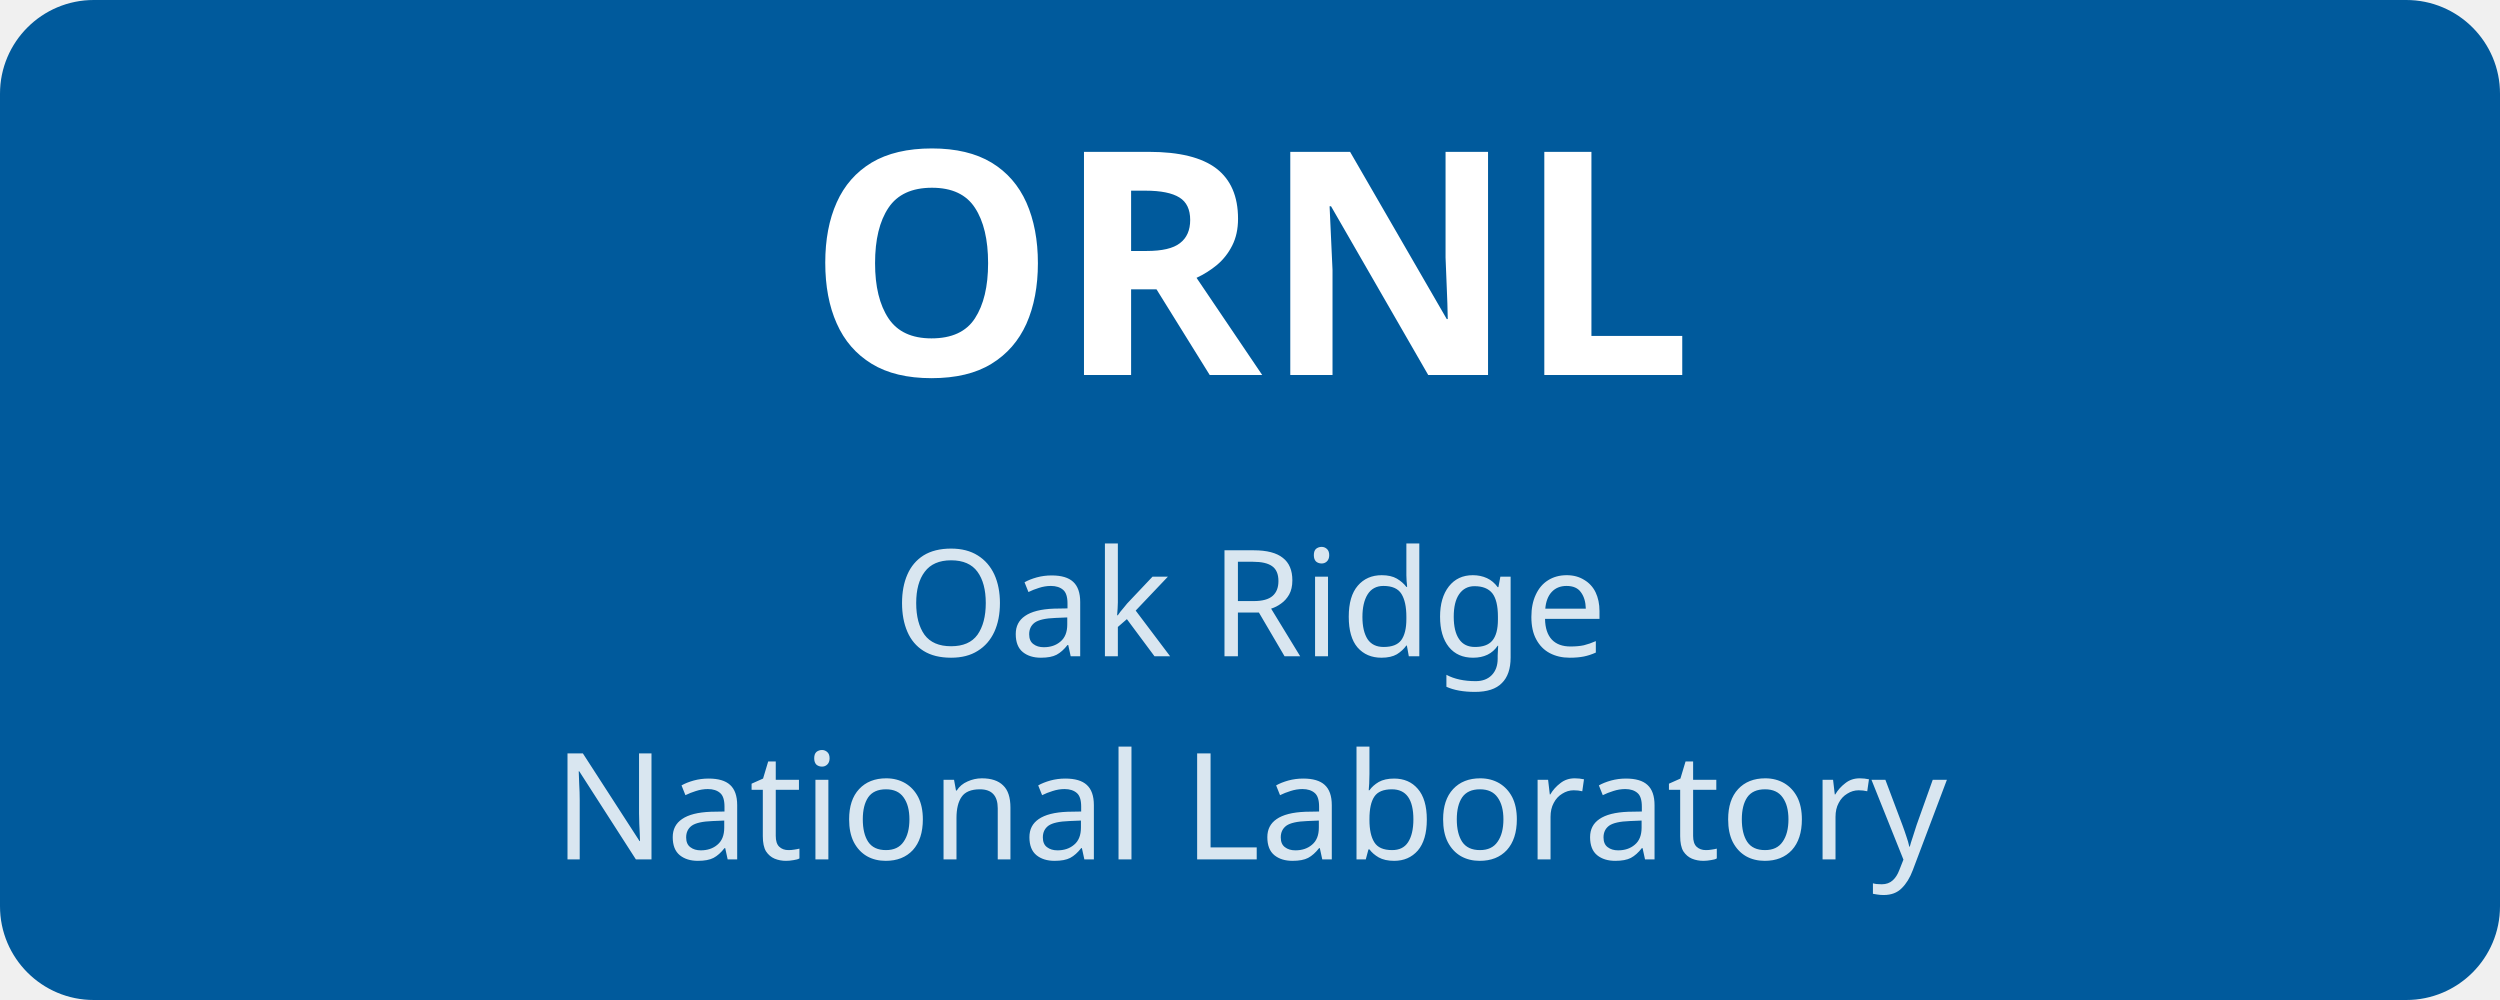
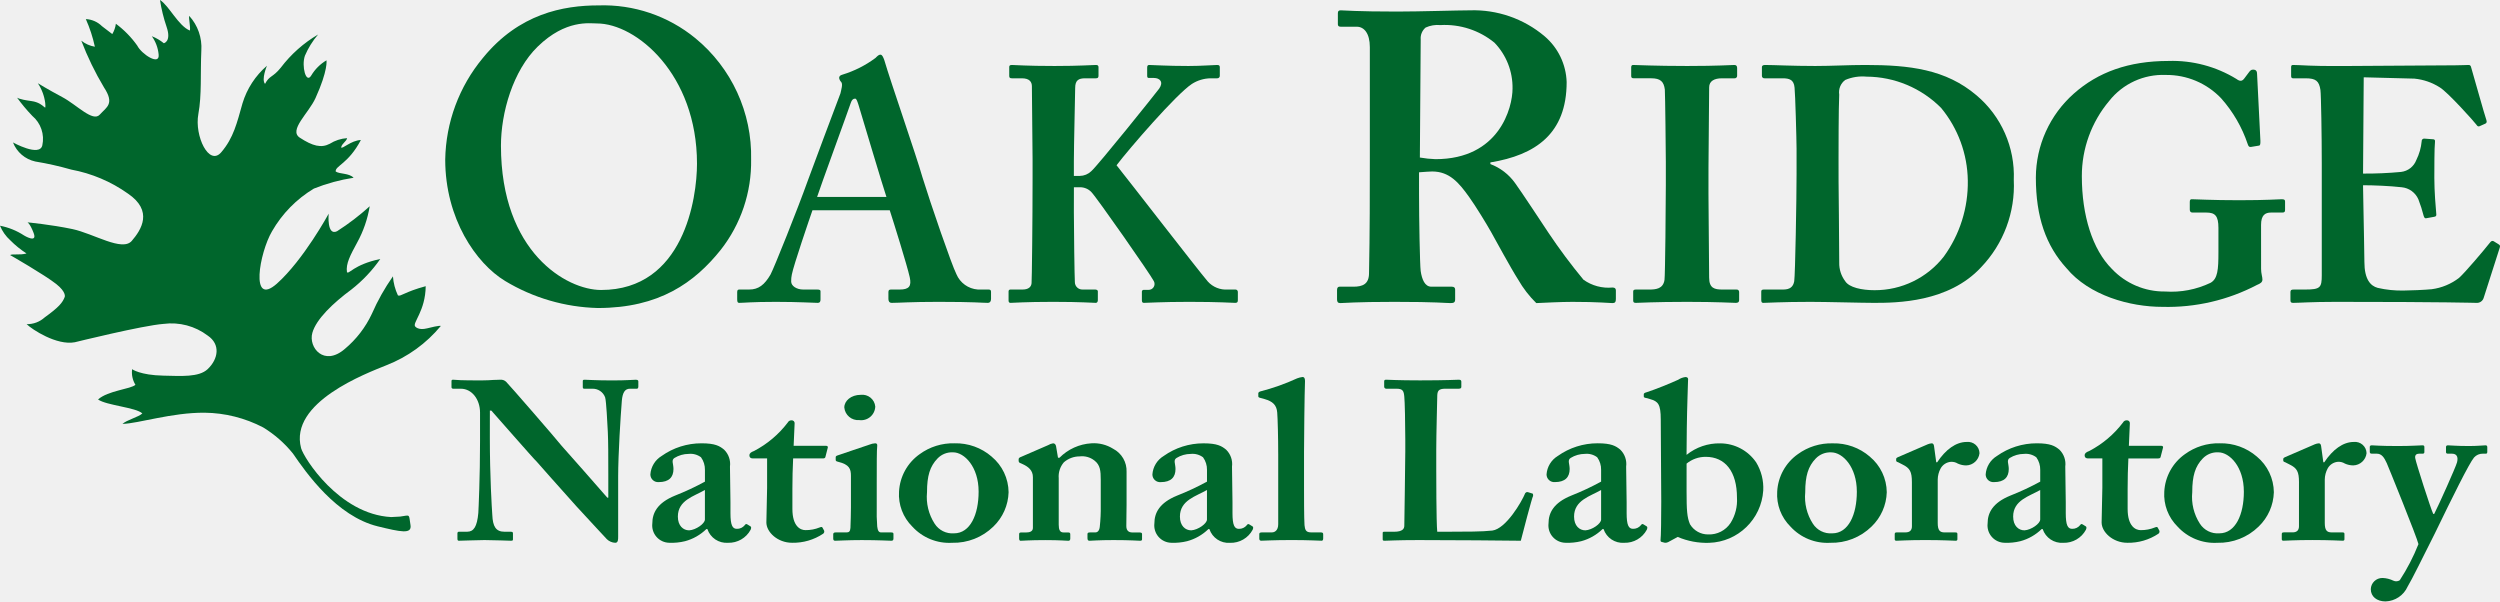
- <svg xmlns="http://www.w3.org/2000/svg" viewBox="0 0 160 64" width="160" height="64">
-   <rect width="160" height="64" rx="6" fill="#005A9C" />
-   <text x="80" y="24" text-anchor="middle" font-size="20" font-weight="700" font-family="system-ui,sans-serif" fill="#FFFFFF">ORNL</text>
-   <text x="80" y="42" text-anchor="middle" font-size="9.5" font-family="system-ui,sans-serif" fill="#FFFFFF" opacity="0.85">Oak Ridge</text>
-   <text x="80" y="55" text-anchor="middle" font-size="9.5" font-family="system-ui,sans-serif" fill="#FFFFFF" opacity="0.85">National Laboratory</text>
+ <svg xmlns="http://www.w3.org/2000/svg" width="339.213" height="81.605" viewBox="0 0 339.213 81.605">
+   <path d="M37.49,35.081c0,5.2.266,9.487.334,10.436.066,1.531.467,2.266,1.668,2.266h.867c.266,0,.266.121.266.275v.7c0,.184,0,.245-.266.245-.334,0-2.336-.091-3.6-.091-.867,0-3.135.091-3.468.091-.133,0-.2-.061-.2-.275v-.767a.2.2,0,0,1,.2-.182h1.135c.867,0,1.334-.674,1.5-2.541.032-.55.233-4.835.233-9.732V31.622c0-1.835-1.135-3.245-2.6-3.245H32.486c-.133-.03-.2-.091-.2-.213v-.827c0-.121.066-.184.2-.184.167,0,.435.032,1.034.063s1.5.03,2.968.03c.567,0,1.068-.03,1.469-.061.435,0,.734-.032.934-.032a1.038,1.038,0,0,1,.8.275c.334.307,6.871,7.836,7.538,8.692.467.49,5.669,6.428,6.2,7.039h.133V39.979c0-2.694,0-4.224-.066-5.755-.066-1.163-.2-4.163-.366-4.683a1.787,1.787,0,0,0-1.768-1.163H50.3c-.2,0-.2-.121-.2-.275v-.7c0-.182,0-.245.268-.245.4,0,1.469.093,3.736.093,2,0,2.8-.093,3.2-.093.268,0,.334.123.334.214v.7c0,.184-.066.305-.2.305H56.5c-.666,0-1,.491-1.1,1.622-.165,2.081-.5,7.223-.5,10.345v8.079c0,.429,0,.858-.4.858a1.729,1.729,0,0,1-1.135-.49c-.266-.305-2.068-2.2-4.136-4.468-2.334-2.632-4.935-5.508-5.336-6-.467-.429-5.8-6.55-6.2-6.979h-.2Z" transform="translate(28.975 24.367)" fill="#00662c" />
+   <path d="M54.111,43.333a6.568,6.568,0,0,1-2.9,1.651,7.565,7.565,0,0,1-2.135.214,2.352,2.352,0,0,1-2.3-2.632c0-1.408.668-2.784,3.07-3.764a36.3,36.3,0,0,0,4.068-1.9v-1.59a2.812,2.812,0,0,0-.533-1.715,2.364,2.364,0,0,0-1.668-.459,3.7,3.7,0,0,0-1.935.552c-.467.305-.133.765-.133,1.5,0,1.1-.6,1.776-2,1.776a1.045,1.045,0,0,1-1.135-1.042,3.187,3.187,0,0,1,1.533-2.508,9.294,9.294,0,0,1,5.4-1.715c1.867,0,2.469.368,3.068.858a2.721,2.721,0,0,1,.8,2.3l.066,4.835v1.469c0,1.653.268,2.142.867,2.142a1.324,1.324,0,0,0,1.068-.49c.133-.184.2-.184.334-.121l.4.245c.135.061.2.184.068.49A3.363,3.363,0,0,1,57.046,45.2a2.742,2.742,0,0,1-2.8-1.865Zm-.2-5.3c-1.467.858-3.67,1.378-3.67,3.611,0,1.256.734,1.867,1.535,1.867.934-.061,2.135-.918,2.135-1.469Z" transform="translate(41.735 28.449)" fill="#00662c" />
+   <path d="M54.056,35.229c-.268,0-.467-.121-.467-.429,0-.245.2-.427.634-.581a13.69,13.69,0,0,0,4.569-3.857.557.557,0,0,1,.535-.305.384.384,0,0,1,.4.429l-.133,3.03h4.4c.2,0,.268.121.235.245L63.9,35.045c-.034.123-.135.184-.334.184H59.526c-.066,1.286-.1,2.755-.1,4.1v2.753c0,2.387,1.1,2.876,1.768,2.876a4.977,4.977,0,0,0,1.933-.366c.233-.093.334-.093.4.061l.2.366a.361.361,0,0,1-.133.429,7.331,7.331,0,0,1-4.2,1.226c-2,0-3.5-1.47-3.5-2.755,0-1.1.1-3.55.1-4.713V35.229Z" transform="translate(48.091 26.973)" fill="#00662c" />
+   <path d="M61.987,39.222c0-.918-.2-1.531-1.736-1.9-.3-.061-.332-.154-.332-.275v-.338c0-.121.066-.182.233-.245.467-.184,3.768-1.254,4.336-1.469a2.454,2.454,0,0,1,.8-.184c.2,0,.3.123.266.368-.066.49-.066,2.448-.066,4.988v3.305a25.379,25.379,0,0,0,.066,2.632c.068.55.2.8.535.8h1.334c.266,0,.334.061.334.213v.613c0,.184-.068.305-.268.305-.268,0-1.8-.091-4.036-.091-1.935,0-3.2.091-3.6.091-.167,0-.268-.061-.268-.305v-.583c0-.182.133-.243.334-.243h1.467c.334,0,.5-.123.535-.613.032-.918.066-1.9.066-2.755Zm1.133-7.559a1.886,1.886,0,0,1-2.034-1.713c0-.888.9-1.715,2.235-1.715a1.767,1.767,0,0,1,1.968,1.592,1.918,1.918,0,0,1-2.169,1.837" transform="translate(53.472 25.337)" fill="#00662c" />
+   <path d="M76.86,33.508a6.357,6.357,0,0,1,2.3,4.835A6.731,6.731,0,0,1,77.094,43a7.724,7.724,0,0,1-5.6,2.2,6.787,6.787,0,0,1-5.4-2.2,6.109,6.109,0,0,1-1.8-4.744,6.639,6.639,0,0,1,2.8-5.081A7.666,7.666,0,0,1,71.823,31.7a7.407,7.407,0,0,1,5.038,1.806m-1.768,4.744c0-3.366-1.933-5.326-3.468-5.326a2.724,2.724,0,0,0-2.1.827c-1.036,1.07-1.434,2.357-1.434,4.59A6.674,6.674,0,0,0,69.121,42.6a2.861,2.861,0,0,0,2.636,1.317c2.2,0,3.336-2.541,3.336-5.662" transform="translate(57.691 28.449)" fill="#00662c" />
+   <path d="M76.847,31.948a1.81,1.81,0,0,1,.668-.245c.2,0,.332.121.4.366l.268,1.592h.2A6.661,6.661,0,0,1,82.717,31.7a4.94,4.94,0,0,1,2.935.734,3.388,3.388,0,0,1,1.835,3.152V40c0,.979-.034,2.326-.034,2.937,0,.674.4.858.8.858h.934c.3,0,.4.061.4.214v.7c0,.154-.066.214-.268.214-.266,0-1.267-.093-3.6-.093-2,0-3.068.093-3.269.093s-.268-.123-.268-.368v-.52c0-.184.066-.245.4-.245h.666c.268,0,.533-.184.6-.734a22.681,22.681,0,0,0,.135-2.876v-3.52c0-1.224-.066-2.021-.867-2.632a2.715,2.715,0,0,0-2-.552,3.243,3.243,0,0,0-2.135.8,2.95,2.95,0,0,0-.7,2.173v6.305c0,.672.167,1.04.634,1.04h.6c.268,0,.334.061.334.275v.552c0,.182-.066.305-.268.305s-1.133-.093-3.135-.093c-2.068,0-3.135.093-3.336.093-.133,0-.2-.123-.2-.305v-.582c0-.184.066-.245.332-.245h.668c.4,0,.867-.121.867-.611V36.293c0-.916-.6-1.408-1.4-1.774l-.268-.123a.317.317,0,0,1-.266-.305v-.245c0-.123.133-.245.332-.305Z" transform="translate(65.372 28.45)" fill="#00662c" />
+   <path d="M90.014,43.333a6.568,6.568,0,0,1-2.9,1.651,7.565,7.565,0,0,1-2.135.214,2.352,2.352,0,0,1-2.3-2.632c0-1.408.668-2.784,3.07-3.764a36.475,36.475,0,0,0,4.068-1.9v-1.59A2.812,2.812,0,0,0,89.28,33.6a2.367,2.367,0,0,0-1.668-.459,3.685,3.685,0,0,0-1.933.552c-.469.305-.135.765-.135,1.5,0,1.1-.6,1.776-2,1.776a1.045,1.045,0,0,1-1.135-1.042,3.187,3.187,0,0,1,1.533-2.508,9.294,9.294,0,0,1,5.4-1.715c1.867,0,2.469.368,3.068.858a2.721,2.721,0,0,1,.8,2.3l.066,4.835v1.469c0,1.653.268,2.142.867,2.142a1.322,1.322,0,0,0,1.068-.49c.133-.184.2-.184.334-.121l.4.245c.135.061.2.184.068.49a3.364,3.364,0,0,1-3.07,1.774,2.741,2.741,0,0,1-2.8-1.865Zm-.2-5.3c-1.469.858-3.67,1.378-3.67,3.611,0,1.256.734,1.867,1.535,1.867.934-.061,2.135-.918,2.135-1.469Z" transform="translate(73.954 28.449)" fill="#00662c" />
+   <path d="M92.683,37.365c0-2.142-.066-4.774-.133-5.569-.068-1.042-.634-1.531-1.7-1.837l-.666-.184c-.2-.063-.2-.123-.2-.245v-.368c0-.061.066-.182.268-.245a29.369,29.369,0,0,0,5-1.774,3.247,3.247,0,0,1,.734-.184c.2,0,.334.121.334.55-.066,1.653-.133,8.018-.133,9.7v4.408c0,1.408,0,4.529.066,5.447.066.55.133.979.867.979h1.267c.334,0,.4.063.4.275v.552c0,.184-.066.305-.2.305-.266,0-1.734-.091-4.068-.091-2.535,0-3.869.091-4.136.091-.2,0-.266-.121-.266-.305v-.583c0-.182.066-.245.467-.245h1.266c.334,0,.835-.245.835-1.1v-9.58Z" transform="translate(80.75 24.193)" fill="#00662c" />
+   <path d="M119.222,42.608c.066.061.066.121.066.305-.133.184-1.467,5.265-1.668,6.091-.867-.03-10.472-.091-13.874-.091-3,0-4.2.091-4.6.091-.268,0-.268-.061-.268-.275v-.7c0-.184,0-.245.2-.245h1.334c1.2,0,1.4-.429,1.4-.827,0-.55.133-8.2.133-10.037V35.2c0-1.96-.066-5.2-.133-5.724-.066-.8-.2-1.1-1.066-1.1h-1.4a.272.272,0,0,1-.266-.277v-.7c0-.184.066-.245.266-.245.334,0,1.535.091,4.6.091,3.6,0,5-.091,5.269-.091s.334.121.334.275v.7c0,.121-.066.245-.334.245h-1.8c-1,0-1.135.305-1.135,1.131,0,.429-.133,5.021-.133,7.163V39.3c0,.55,0,7.161.133,8.478h1.869c1.867,0,4.269,0,5.6-.154,1.867-.245,4-3.916,4.47-5.079.133-.123.2-.184.4-.123Z" transform="translate(88.732 24.367)" fill="#00662c" />
+   <path d="M118.2,43.333a6.568,6.568,0,0,1-2.9,1.651,7.565,7.565,0,0,1-2.135.214,2.352,2.352,0,0,1-2.3-2.632c0-1.408.668-2.784,3.07-3.764A36.3,36.3,0,0,0,118,36.9v-1.59a2.812,2.812,0,0,0-.533-1.715,2.364,2.364,0,0,0-1.668-.459,3.7,3.7,0,0,0-1.935.552c-.467.305-.133.765-.133,1.5,0,1.1-.6,1.776-2,1.776a1.045,1.045,0,0,1-1.135-1.042,3.187,3.187,0,0,1,1.533-2.508,9.294,9.294,0,0,1,5.4-1.715c1.867,0,2.469.368,3.068.858a2.721,2.721,0,0,1,.8,2.3l.066,4.835v1.469c0,1.653.268,2.142.867,2.142a1.325,1.325,0,0,0,1.068-.49c.133-.184.2-.184.334-.121l.4.245c.135.061.2.184.068.49a3.363,3.363,0,0,1-3.068,1.774,2.742,2.742,0,0,1-2.8-1.865Zm-.2-5.3c-1.467.858-3.67,1.378-3.67,3.611,0,1.256.734,1.867,1.535,1.867C116.8,43.455,118,42.6,118,42.047Z" transform="translate(99.247 28.449)" fill="#00662c" />
+   <path d="M120.853,49.363a.809.809,0,0,1-.435.091l-.467-.121c-.133-.063-.133-.123-.133-.245.066-.429.1-3,.1-5.2l-.068-11.17c0-2.081-.366-2.45-1.434-2.755l-.4-.123c-.4-.061-.469-.121-.469-.245v-.305c0-.061.066-.184.334-.245,1.334-.429,3.269-1.224,4.336-1.713a2.3,2.3,0,0,1,1-.368c.268,0,.4.184.334.49,0,.245-.135,3.734-.167,6.4l-.034,3.673a7.025,7.025,0,0,1,4.569-1.562,5.926,5.926,0,0,1,4.871,2.571,6.672,6.672,0,0,1,.966,3.825,7.594,7.594,0,0,1-7.337,7.1,10.028,10.028,0,0,1-4.269-.8Zm2.5-6.886c0,2.571.066,3.55.467,4.468a2.839,2.839,0,0,0,2.469,1.376,3.456,3.456,0,0,0,3.036-1.56,5.781,5.781,0,0,0,.867-3.429c0-3.55-1.6-5.539-4.237-5.539a4.058,4.058,0,0,0-2.6.918Z" transform="translate(105.49 24.193)" fill="#00662c" />
+   <path d="M139.66,33.508a6.357,6.357,0,0,1,2.3,4.835A6.731,6.731,0,0,1,139.893,43a7.724,7.724,0,0,1-5.6,2.2,6.787,6.787,0,0,1-5.4-2.2,6.111,6.111,0,0,1-1.8-4.744,6.642,6.642,0,0,1,2.8-5.081,7.666,7.666,0,0,1,4.736-1.469,7.407,7.407,0,0,1,5.038,1.806m-1.768,4.744c0-3.366-1.933-5.326-3.468-5.326a2.724,2.724,0,0,0-2.1.827c-1.036,1.07-1.434,2.357-1.434,4.59a6.674,6.674,0,0,0,1.032,4.254,2.861,2.861,0,0,0,2.635,1.317c2.2,0,3.336-2.541,3.336-5.662" transform="translate(114.046 28.449)" fill="#00662c" />
+   <path d="M137.826,37.053c0-1.408-.268-1.9-1.267-2.387l-.6-.307c-.2-.061-.268-.121-.268-.243v-.184c0-.123.066-.184.268-.275l4.036-1.746a1.683,1.683,0,0,1,.533-.121c.2,0,.268.184.3.366l.3,2.2h.133c1.135-1.713,2.537-2.753,4-2.753A1.57,1.57,0,0,1,147,33.135a1.863,1.863,0,0,1-1.8,1.653,2.761,2.761,0,0,1-1.135-.245,1.625,1.625,0,0,0-.934-.245,1.753,1.753,0,0,0-1.4.888,3.247,3.247,0,0,0-.4,1.5v5.907c0,.979.266,1.286.934,1.286h1.467c.2,0,.268.061.268.214v.7c0,.152-.066.214-.233.214-.233,0-1.7-.093-4.136-.093-2.334,0-3.635.093-3.9.093-.167,0-.235-.063-.235-.214v-.674c0-.184.068-.245.3-.245h1.167c.533,0,.867-.245.867-.827Z" transform="translate(121.59 28.363)" fill="#00662c" />
+   <path d="M149.6,43.333a6.568,6.568,0,0,1-2.9,1.651,7.565,7.565,0,0,1-2.135.214,2.352,2.352,0,0,1-2.3-2.632c0-1.408.668-2.784,3.07-3.764a36.473,36.473,0,0,0,4.068-1.9v-1.59a2.812,2.812,0,0,0-.533-1.715,2.367,2.367,0,0,0-1.668-.459,3.685,3.685,0,0,0-1.933.552c-.469.305-.135.765-.135,1.5,0,1.1-.6,1.776-2,1.776a1.045,1.045,0,0,1-1.133-1.042,3.187,3.187,0,0,1,1.533-2.508,9.294,9.294,0,0,1,5.4-1.715c1.867,0,2.469.368,3.068.858a2.721,2.721,0,0,1,.8,2.3l.066,4.835v1.469c0,1.653.268,2.142.867,2.142a1.322,1.322,0,0,0,1.068-.49c.133-.184.2-.184.334-.121l.4.245c.135.061.2.184.068.49a3.364,3.364,0,0,1-3.07,1.774,2.741,2.741,0,0,1-2.8-1.865Zm-.2-5.3c-1.469.858-3.67,1.378-3.67,3.611,0,1.256.734,1.867,1.535,1.867.934-.061,2.135-.918,2.135-1.469Z" transform="translate(127.425 28.449)" fill="#00662c" />
+   <path d="M149.54,35.229c-.268,0-.467-.121-.467-.429,0-.245.2-.427.634-.581a13.69,13.69,0,0,0,4.569-3.857.557.557,0,0,1,.535-.305.384.384,0,0,1,.4.429l-.133,3.03h4.4c.2,0,.268.121.235.245l-.334,1.285c-.034.123-.135.184-.334.184H155.01c-.066,1.286-.1,2.755-.1,4.1v2.753c0,2.387,1.1,2.876,1.768,2.876a4.977,4.977,0,0,0,1.934-.366c.233-.093.334-.093.4.061l.2.366a.361.361,0,0,1-.133.429,7.331,7.331,0,0,1-4.2,1.226c-2,0-3.5-1.47-3.5-2.755,0-1.1.1-3.55.1-4.713V35.229Z" transform="translate(133.779 26.973)" fill="#00662c" />
+   <path d="M167.341,33.508a6.357,6.357,0,0,1,2.3,4.835A6.731,6.731,0,0,1,167.574,43a7.724,7.724,0,0,1-5.6,2.2,6.787,6.787,0,0,1-5.4-2.2,6.111,6.111,0,0,1-1.8-4.744,6.642,6.642,0,0,1,2.8-5.081A7.666,7.666,0,0,1,162.3,31.7a7.407,7.407,0,0,1,5.038,1.806m-1.768,4.744c0-3.366-1.933-5.326-3.468-5.326a2.724,2.724,0,0,0-2.1.827c-1.036,1.07-1.434,2.357-1.434,4.59A6.674,6.674,0,0,0,159.6,42.6a2.861,2.861,0,0,0,2.636,1.317c2.2,0,3.336-2.541,3.336-5.662" transform="translate(138.887 28.449)" fill="#00662c" />
+   <path d="M165.507,37.053c0-1.408-.268-1.9-1.267-2.387l-.6-.307c-.2-.061-.268-.121-.268-.243v-.184c0-.123.066-.184.268-.275l4.036-1.746a1.682,1.682,0,0,1,.533-.121c.2,0,.268.184.3.366l.3,2.2h.133c1.135-1.713,2.537-2.753,4-2.753a1.57,1.57,0,0,1,1.734,1.529,1.863,1.863,0,0,1-1.8,1.653,2.761,2.761,0,0,1-1.135-.245,1.625,1.625,0,0,0-.934-.245,1.753,1.753,0,0,0-1.4.888,3.247,3.247,0,0,0-.4,1.5v5.907c0,.979.266,1.286.934,1.286h1.467c.2,0,.268.061.268.214v.7c0,.152-.066.214-.233.214-.233,0-1.7-.093-4.136-.093-2.334,0-3.635.093-3.9.093-.167,0-.235-.063-.235-.214v-.674c0-.184.068-.245.3-.245h1.167c.533,0,.867-.245.867-.827Z" transform="translate(146.431 28.363)" fill="#00662c" />
+   <path d="M169.6,51.373a1.569,1.569,0,0,1,1.6-1.529,3.648,3.648,0,0,1,1.467.366.875.875,0,0,0,.867-.061,27.549,27.549,0,0,0,2.535-4.9c-.2-.918-4.068-10.464-4.3-10.986-.368-.8-.7-1.286-1.368-1.286h-.668c-.2,0-.268-.089-.268-.243v-.675c0-.12.068-.214.268-.214.268,0,1.068.095,3.537.095,1.933,0,2.933-.095,3.334-.095.2,0,.268.063.268.247v.674c0,.123-.066.213-.233.213h-.5c-.334,0-.6.186-.5.645.1.611,2.1,6.853,2.434,7.527h.133c.6-1.165,2.935-6.364,3.1-7.009.2-.793-.1-1.163-.7-1.163h-.535c-.2,0-.266-.089-.266-.213v-.674c0-.152.066-.247.266-.247.4,0,1.068.095,2.869.095,1.135,0,1.935-.095,2.235-.095.167,0,.233.095.233.247v.643c0,.184-.066.243-.2.243h-.4a1.556,1.556,0,0,0-1.2.522c-.668.8-2.935,5.385-5.337,10.343-1.668,3.305-3.068,6.182-3.668,7.161a3.405,3.405,0,0,1-3,2.021c-1.2,0-2-.674-2-1.653" transform="translate(152.08 28.579)" fill="#00662c" />
+   <path d="M65.777,4.837a20.7,20.7,0,0,1,7.567,16.47,19.341,19.341,0,0,1-4.117,12.24c-3.561,4.451-8.345,7.9-16.692,7.9a25.571,25.571,0,0,1-12.574-3.671c-3.95-2.393-8.123-8.457-8.123-16.469a22.127,22.127,0,0,1,5.119-13.8C41.853,1.5,47.862.386,52.647.386a19.7,19.7,0,0,1,13.13,4.451M44.412,5.951C41.018,9.234,39.4,14.964,39.4,19.415,39.4,33.881,48.308,39,52.981,39,64.219,39,66,26.538,66,21.863,66,9.735,57.766,2.836,52.425,2.836c-1,0-4.229-.556-8.013,3.116" transform="translate(28.572 0.346)" fill="#00662c" />
+   <path d="M62.933,25.02c-.362,1.04-2.577,7.5-2.8,8.724a3.952,3.952,0,0,0-.089.951c0,.586.723,1.083,1.628,1.083h1.9c.362,0,.453.091.453.228v1.129c0,.271-.091.453-.362.453-.634,0-2.531-.137-5.7-.137-3.345,0-4.339.137-4.973.137-.271,0-.271-.273-.271-.588v-.86c0-.271.091-.362.271-.362h1.357c1.266,0,2.08-.632,2.894-2.034.452-.814,3.706-8.95,5.062-12.749.317-.9,3.979-10.667,4.43-11.844.091-.452.362-1.266.091-1.537a1.015,1.015,0,0,1-.271-.543c0-.18.089-.362.452-.452a14.668,14.668,0,0,0,4.476-2.26c.271-.271.452-.452.677-.452.271,0,.453.541.543.812.814,2.8,4.339,12.931,5.153,15.822,1.085,3.525,3.979,11.935,4.611,13.155a3.415,3.415,0,0,0,2.894,2.08H86.8c.271,0,.361.091.361.317v.951c0,.269-.089.543-.452.543-.814,0-1.717-.137-6.69-.137-3.8,0-5.336.137-6.33.137-.361,0-.452-.273-.452-.543V36.14c0-.271.091-.362.362-.362h1.174c1.266,0,1.628-.452,1.357-1.672-.362-1.628-2.171-7.415-2.713-9.087Zm10.035-1.808c-.452-1.311-3.525-11.618-3.8-12.523-.18-.543-.271-.814-.453-.814-.269,0-.452.182-.586.588-.18.588-4.25,11.709-4.567,12.749Z" transform="translate(47.307 3.507)" fill="#00662c" />
+   <path d="M80.985,24.583c0,2.26.089,8.861.135,9.538a1.007,1.007,0,0,0,1.038.994h1.719c.18,0,.361.091.361.228v1.22c0,.18-.087.362-.269.362-.545,0-1.9-.137-5.787-.137s-5.334.137-5.785.137c-.18,0-.273-.091-.273-.317V35.387a.242.242,0,0,1,.273-.271h1.626c.814,0,1.176-.361,1.222-.858.044-.362.137-8.59.137-14.195V17.441c0-.814-.093-9.495-.093-9.9,0-.543-.271-1.085-1.355-1.085H72.574c-.269,0-.359-.091-.359-.317V4.918c0-.18.089-.271.359-.271.543,0,1.9.137,5.787.137,3.527,0,4.975-.137,5.607-.137.269,0,.361.091.361.317V6.093c0,.271-.091.362-.361.362H82.522c-.907,0-1.359.271-1.359,1.311,0,.723-.178,7.776-.178,9.946V19.7H81.8a2.271,2.271,0,0,0,1.539-.634c.856-.723,8.724-10.533,9.221-11.21.634-.905.089-1.448-.725-1.448h-.675c-.182,0-.228-.089-.228-.317V5.009c0-.271.089-.362.271-.362.543,0,2.349.137,5.336.137,1.806,0,3.345-.137,3.886-.137.271,0,.362.091.362.317V6.093a.333.333,0,0,1-.362.362h-.9a4.841,4.841,0,0,0-2.531.768c-2.127,1.4-8.5,8.77-10.218,11.03,1.81,2.262,11.032,14.2,12.386,15.779a3.325,3.325,0,0,0,2.711,1.083h1a.323.323,0,0,1,.362.317v1.131c0,.271-.093.362-.362.362-.452,0-2.08-.137-6.241-.137-3.795,0-5.512.137-6.146.137-.18,0-.273-.091-.273-.362V35.432a.242.242,0,0,1,.273-.271h.634a.8.8,0,0,0,.721-1.174c-.452-.905-7.776-11.392-8.5-12.117a2.124,2.124,0,0,0-1.539-.632h-.812Z" transform="translate(64.723 4.169)" fill="#00662c" />
+   <path d="M106.739,25.719c0,3.339.112,9.571.224,10.405.167,1.112.556,2.114,1.446,2.114h2.782c.334,0,.446.167.446.389v1.336c0,.389-.167.5-.613.5-.723,0-1.835-.167-7.622-.167-5.453,0-6.789.167-7.345.167-.332,0-.444-.167-.444-.5V38.682c0-.277.112-.444.334-.444h1.892c1.224,0,2.114-.334,2.114-1.837.11-5.563.11-10.792.11-16.024V5.745c0-1.892-.778-2.782-1.78-2.782H96.114c-.279,0-.389-.11-.389-.334v-1.5c0-.277.11-.389.389-.389.389,0,2.169.167,7.622.167,3.116,0,8.235-.167,9.9-.167a14.953,14.953,0,0,1,10.126,3.506,8.519,8.519,0,0,1,3.005,6.231c0,7.009-4.229,9.9-10.348,10.9V21.6a7.258,7.258,0,0,1,3.338,2.56c.668.89,4.117,6.121,4.561,6.789a77.514,77.514,0,0,0,4.73,6.341A5.835,5.835,0,0,0,133,38.35c.334,0,.446.167.446.389v1.169c0,.389-.112.556-.446.556-.446,0-1.892-.167-5.453-.167-1.558,0-3.671.112-4.9.167a14.652,14.652,0,0,1-2.45-3.172c-1-1.558-3.171-5.563-3.671-6.453-.556-1-2.114-3.561-3-4.785-1.391-1.947-2.672-3.449-5.007-3.449-.224,0-1.169.057-1.782.112Zm.112-5.007a15.1,15.1,0,0,0,2.114.222c8.681,0,10.46-7.009,10.46-9.569a8.759,8.759,0,0,0-2.448-6.231,10.639,10.639,0,0,0-7.345-2.393,3.924,3.924,0,0,0-2,.334,1.9,1.9,0,0,0-.668,1.613Z" transform="translate(85.804 0.662)" fill="#00662c" />
+   <path d="M127.134,22.143c0,.452.091,10.849.091,11.347,0,1.448.723,1.628,1.808,1.628h1.9a.32.32,0,0,1,.362.317v1.129c0,.271-.18.362-.452.362-.543,0-2.351-.137-6.6-.137-4.52,0-6.51.137-6.962.137-.271,0-.361-.091-.361-.317v-1.22c0-.182.089-.271.361-.271h1.808c.905,0,1.9-.091,2.08-1.311.091-.634.18-10.4.18-12.84V17.8c0-1.085-.089-9.223-.135-9.81-.135-1.085-.588-1.537-1.854-1.537h-2.351c-.271,0-.36-.091-.36-.317V4.964c0-.226.089-.317.271-.317.543,0,2.892.137,7.322.137,4.339,0,5.787-.137,6.419-.137.271,0,.362.182.362.408v1.04a.332.332,0,0,1-.362.362h-1.717c-.994,0-1.717.361-1.717,1.22,0,.452-.091,10.4-.091,10.94Z" transform="translate(104.68 4.169)" fill="#00662c" />
+   <path d="M130.739,15.994c0-1.174-.18-7.593-.271-8.273-.089-1.085-.723-1.266-1.626-1.266H126.4a.322.322,0,0,1-.362-.317V4.918c0-.18.182-.271.408-.271,1.311,0,3.66.137,6.825.137,2.262,0,4.522-.137,6.781-.137,6.058,0,10.94.588,15.1,4.114a14.244,14.244,0,0,1,5.062,11.483,16.023,16.023,0,0,1-4.43,11.844c-4.429,4.793-11.481,4.838-14.555,4.838-1.719,0-6.33-.137-8.59-.137-3.979,0-5.787.137-6.419.137-.182,0-.271-.091-.271-.408V35.389c0-.182.089-.273.361-.273h2.622c.905,0,1.357-.361,1.491-1.129.137-.905.317-11.121.317-14.557Zm5.7,4.43c0,.543.091,8.227.091,11.032a4.02,4.02,0,0,0,.812,2.531c.543.858,2.262,1.22,3.979,1.22a11.854,11.854,0,0,0,9.4-4.567,17.071,17.071,0,0,0,3.254-10.307,15.807,15.807,0,0,0-3.616-9.853,14.367,14.367,0,0,0-10.126-4.25,5.938,5.938,0,0,0-2.894.452,2.082,2.082,0,0,0-.812,1.988c-.091,1.9-.091,7.777-.091,8.5Z" transform="translate(113.027 4.169)" fill="#00662c" />
+   <path d="M176.146,32.57c0,.634.182,1.085.182,1.446s-.273.543-.725.725a26.181,26.181,0,0,1-12.838,2.983c-4.43,0-9.946-1.537-13.02-5.244-2.8-3.074-4.159-6.96-4.159-12.3a15.266,15.266,0,0,1,5.153-11.392c3.256-2.894,7.413-4.43,12.84-4.43A16.644,16.644,0,0,1,172.8,6.8c.543.406.814.271,1.085-.091l.543-.723c.226-.317.361-.452.632-.452.452,0,.543.269.543.632l.452,9.041c0,.362,0,.588-.18.634l-1.085.18c-.271.046-.361-.091-.452-.362a17.928,17.928,0,0,0-3.616-6.239,10.209,10.209,0,0,0-7.5-3.163,9.293,9.293,0,0,0-7.685,3.525A15.8,15.8,0,0,0,151.825,20c0,5.334,1.448,9.944,4.068,12.567a9.782,9.782,0,0,0,7.233,3.074,12.353,12.353,0,0,0,6.149-1.174c.994-.543,1.083-1.808,1.083-4.159v-3.3c0-1.628-.452-2.08-1.626-2.08h-1.9c-.271,0-.361-.182-.361-.408v-1.04c0-.271.089-.361.269-.361.543,0,2.713.135,6.421.135,3.8,0,5.334-.135,5.785-.135.362,0,.453.089.453.315v1.131c0,.271-.091.362-.362.362H177.5c-.814,0-1.357.361-1.357,1.672Z" transform="translate(130.65 3.913)" fill="#00662c" />
+   <path d="M173.691,23.68c.046,2.44.137,6.871.137,7.685,0,2.351.812,3.256,1.806,3.527a14.384,14.384,0,0,0,3.527.361c.814,0,2.894-.089,3.8-.18a7.729,7.729,0,0,0,3.708-1.537c.814-.723,3.345-3.708,4.2-4.793.18-.226.317-.269.5-.18l.723.452c.137.091.18.226.091.453l-2.171,6.779a.956.956,0,0,1-.994.679c-.452,0-3.979-.137-19.078-.137-3.343,0-4.971.137-5.785.137-.271,0-.362-.091-.362-.362V35.478c0-.271.091-.361.453-.361h1.537c2.08,0,2.26-.271,2.26-1.945V17.984c0-3.708-.091-9.312-.18-9.946-.182-1.22-.634-1.581-1.99-1.581h-1.717c-.18,0-.271-.091-.271-.317V4.964c0-.226.046-.317.271-.317.994,0,2.622.182,6.328.137h1.267c1.988,0,12.386-.091,14.375-.091.723,0,1.582-.046,1.808-.046a.317.317,0,0,1,.362.271c.18.588,1.9,6.736,2.08,7.189.089.271.044.406-.137.5l-.814.361c-.135.046-.271,0-.406-.226-.18-.271-3.888-4.43-4.973-5.062A7.776,7.776,0,0,0,180.607,6.5l-6.871-.18-.091,13.064a51.508,51.508,0,0,0,5.153-.224,2.529,2.529,0,0,0,2.08-1.628A7.215,7.215,0,0,0,181.6,15a.33.33,0,0,1,.361-.362l1.176.089c.18,0,.315.091.269.362-.089.723-.089,3.708-.089,4.882,0,1.808.18,3.979.271,4.973,0,.226-.091.271-.362.317l-.994.18c-.18.046-.271-.046-.362-.317a19.057,19.057,0,0,0-.723-2.26,2.757,2.757,0,0,0-2.26-1.626c-1.628-.182-3.8-.273-5.244-.273Z" transform="translate(146.986 4.169)" fill="#00662c" />
+   <path d="M3.615,43.984a3.529,3.529,0,0,0,2.446-.915C7.98,41.688,8.5,41.06,8.785,40.284c0,0,.243-.638-1.152-1.744C6.068,37.3,1.37,34.607,1.37,34.607c.336-.19,1.347.038,2.228-.214a13.122,13.122,0,0,1-2.216-1.8A5.415,5.415,0,0,1,0,30.628a9.057,9.057,0,0,1,3.271,1.326s1.854,1.129,1.292-.342c-.5-1.315-.839-1.44-.839-1.44s3.171.294,6.1.911c2.9.617,6.743,3.095,8.049,1.611,1.305-1.512,2.947-4.076-.52-6.43a19.365,19.365,0,0,0-7.679-3.25,43.4,43.4,0,0,0-4.89-1.1,4.208,4.208,0,0,1-3.021-2.584s3.613,2.007,3.979.393a4.085,4.085,0,0,0-1.362-4A23.322,23.322,0,0,1,2.3,13.231s.114.235,1.988.488c1.848.256,1.952,1.666,1.848.256a6.32,6.32,0,0,0-1-2.681s1.322.822,3.307,1.878,4.155,3.431,5.091,2.385c.952-1.047,2.042-1.457.573-3.7A40.647,40.647,0,0,1,11.03,5.518a4.016,4.016,0,0,0,1.842.823,19.042,19.042,0,0,0-1.226-3.749,3.324,3.324,0,0,1,2.19.962l1.4,1.07a3.6,3.6,0,0,0,.486-1.4,13.176,13.176,0,0,1,2.9,2.964c.575,1.152,3.11,2.821,2.9,1.176A5.084,5.084,0,0,0,20.6,4.914a6.094,6.094,0,0,1,1.63.954s1.059-.224.374-2.224A21.1,21.1,0,0,1,21.708,0c1.214.748,2.5,3.529,4.06,4.148.095-.526-.188-1.672-.095-1.994a6.348,6.348,0,0,1,1.645,4.713c-.14,3.117.074,6.028-.406,8.616-.543,2.969,1.453,7.14,3.116,5.169,1.664-1.952,2.116-3.952,2.875-6.63a10.9,10.9,0,0,1,3.317-5.1s-.787,1.867-.258,2.461c.6-1.165,1.034-.831,2.136-2.2A17.418,17.418,0,0,1,43.16,4.683a11.126,11.126,0,0,0-1.791,2.884c-.48,1.408.154,3.856.858,2.685A5.89,5.89,0,0,1,44.3,8.185s.237,1.319-1.493,5.129c-.93,2.055-3.666,4.343-2.138,5.362,1.768,1.157,2.926,1.438,4.076.833a5.05,5.05,0,0,1,2.349-.765c-.082.459-.693.7-.806,1.252.121.3,1.33-.939,2.679-1-1.711,3.248-3.5,3.5-3.419,4.275.56.378,1.791.19,2.431.848a24.582,24.582,0,0,0-5.389,1.469,16.1,16.1,0,0,0-5.679,5.793c-1.708,2.9-3.024,10.337.647,7.117,3.639-3.245,7.037-9.5,7.037-9.5s-.277,3.064,1.14,2.376a33.358,33.358,0,0,0,4.429-3.387,15.336,15.336,0,0,1-1.711,4.941c-.926,1.708-1.546,2.861-1.376,3.994.241.379.88-1.017,4.523-1.78a19.183,19.183,0,0,1-3.92,4.142c-2.488,1.837-4.78,4.024-5.3,5.884-.556,1.981,1.581,4.616,4.411,2.174a13.855,13.855,0,0,0,3.666-4.762,28.99,28.99,0,0,1,2.859-5.083,7.2,7.2,0,0,0,.677,2.588c.378.188.894-.478,3.768-1.252-.03,3.368-1.844,4.99-1.425,5.466,0,0,.4.56,1.6.258,1.795-.457,1.88-.332,1.88-.332a18.114,18.114,0,0,1-7.377,5.33c-2.683,1.093-13.253,5.022-11.584,11.259.351,1.288,5.151,8.965,12.214,9.345l1.222-.066c.731-.1,1.045-.218,1.169-.059s.1.385.237,1.2c.216,1.29-1.324.941-4.444.184-5.594-1.37-9.726-7.284-11.508-9.884a15.682,15.682,0,0,0-4.04-3.539A17.585,17.585,0,0,0,27.765,56c-4.436-.036-9,1.469-11.151,1.52.6-.543,2.157-.922,2.7-1.419-.852-.825-4.892-1.089-6.011-1.9,1.378-1.218,4.47-1.406,5.072-1.99a3.222,3.222,0,0,1-.448-2.118s1.064.816,4.262.877c2.347.046,4.787.25,5.99-.884,1.446-1.378,1.763-3.355.013-4.544a8.166,8.166,0,0,0-6.007-1.592c-2.806.207-12.033,2.488-12.033,2.488-2.446.471-5.8-1.732-6.535-2.45" transform="translate(0 -0.001)" fill="#00662c" />
</svg>
